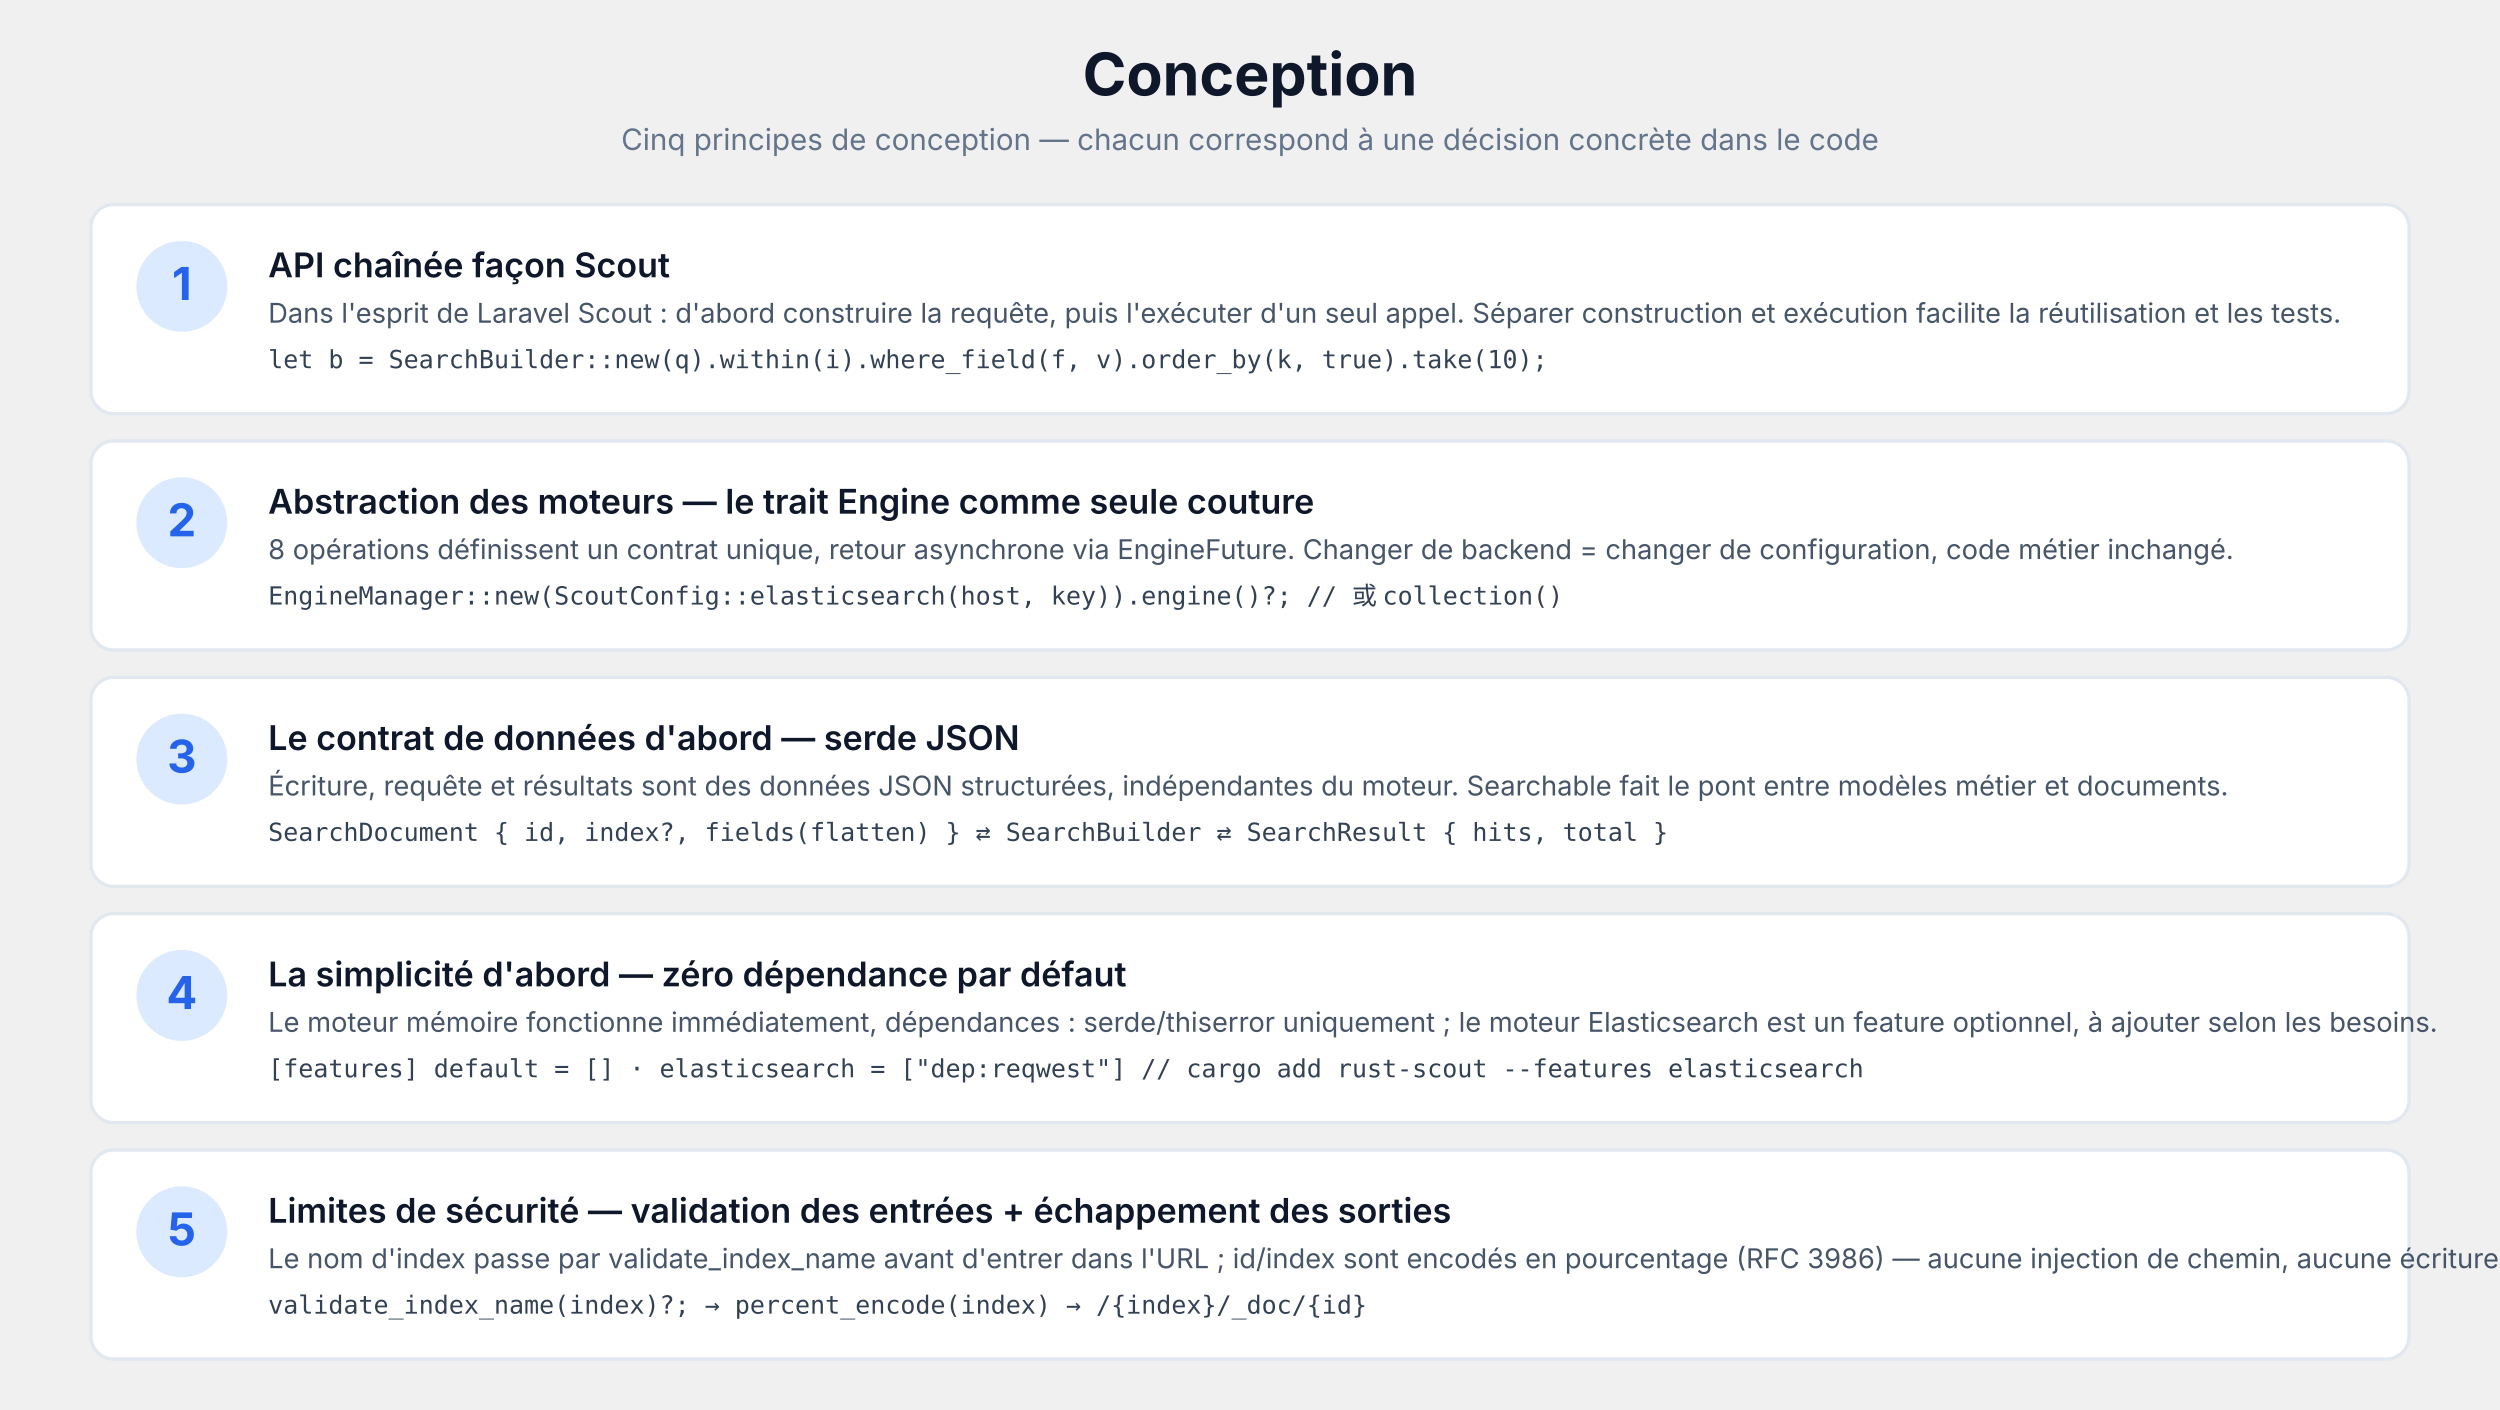
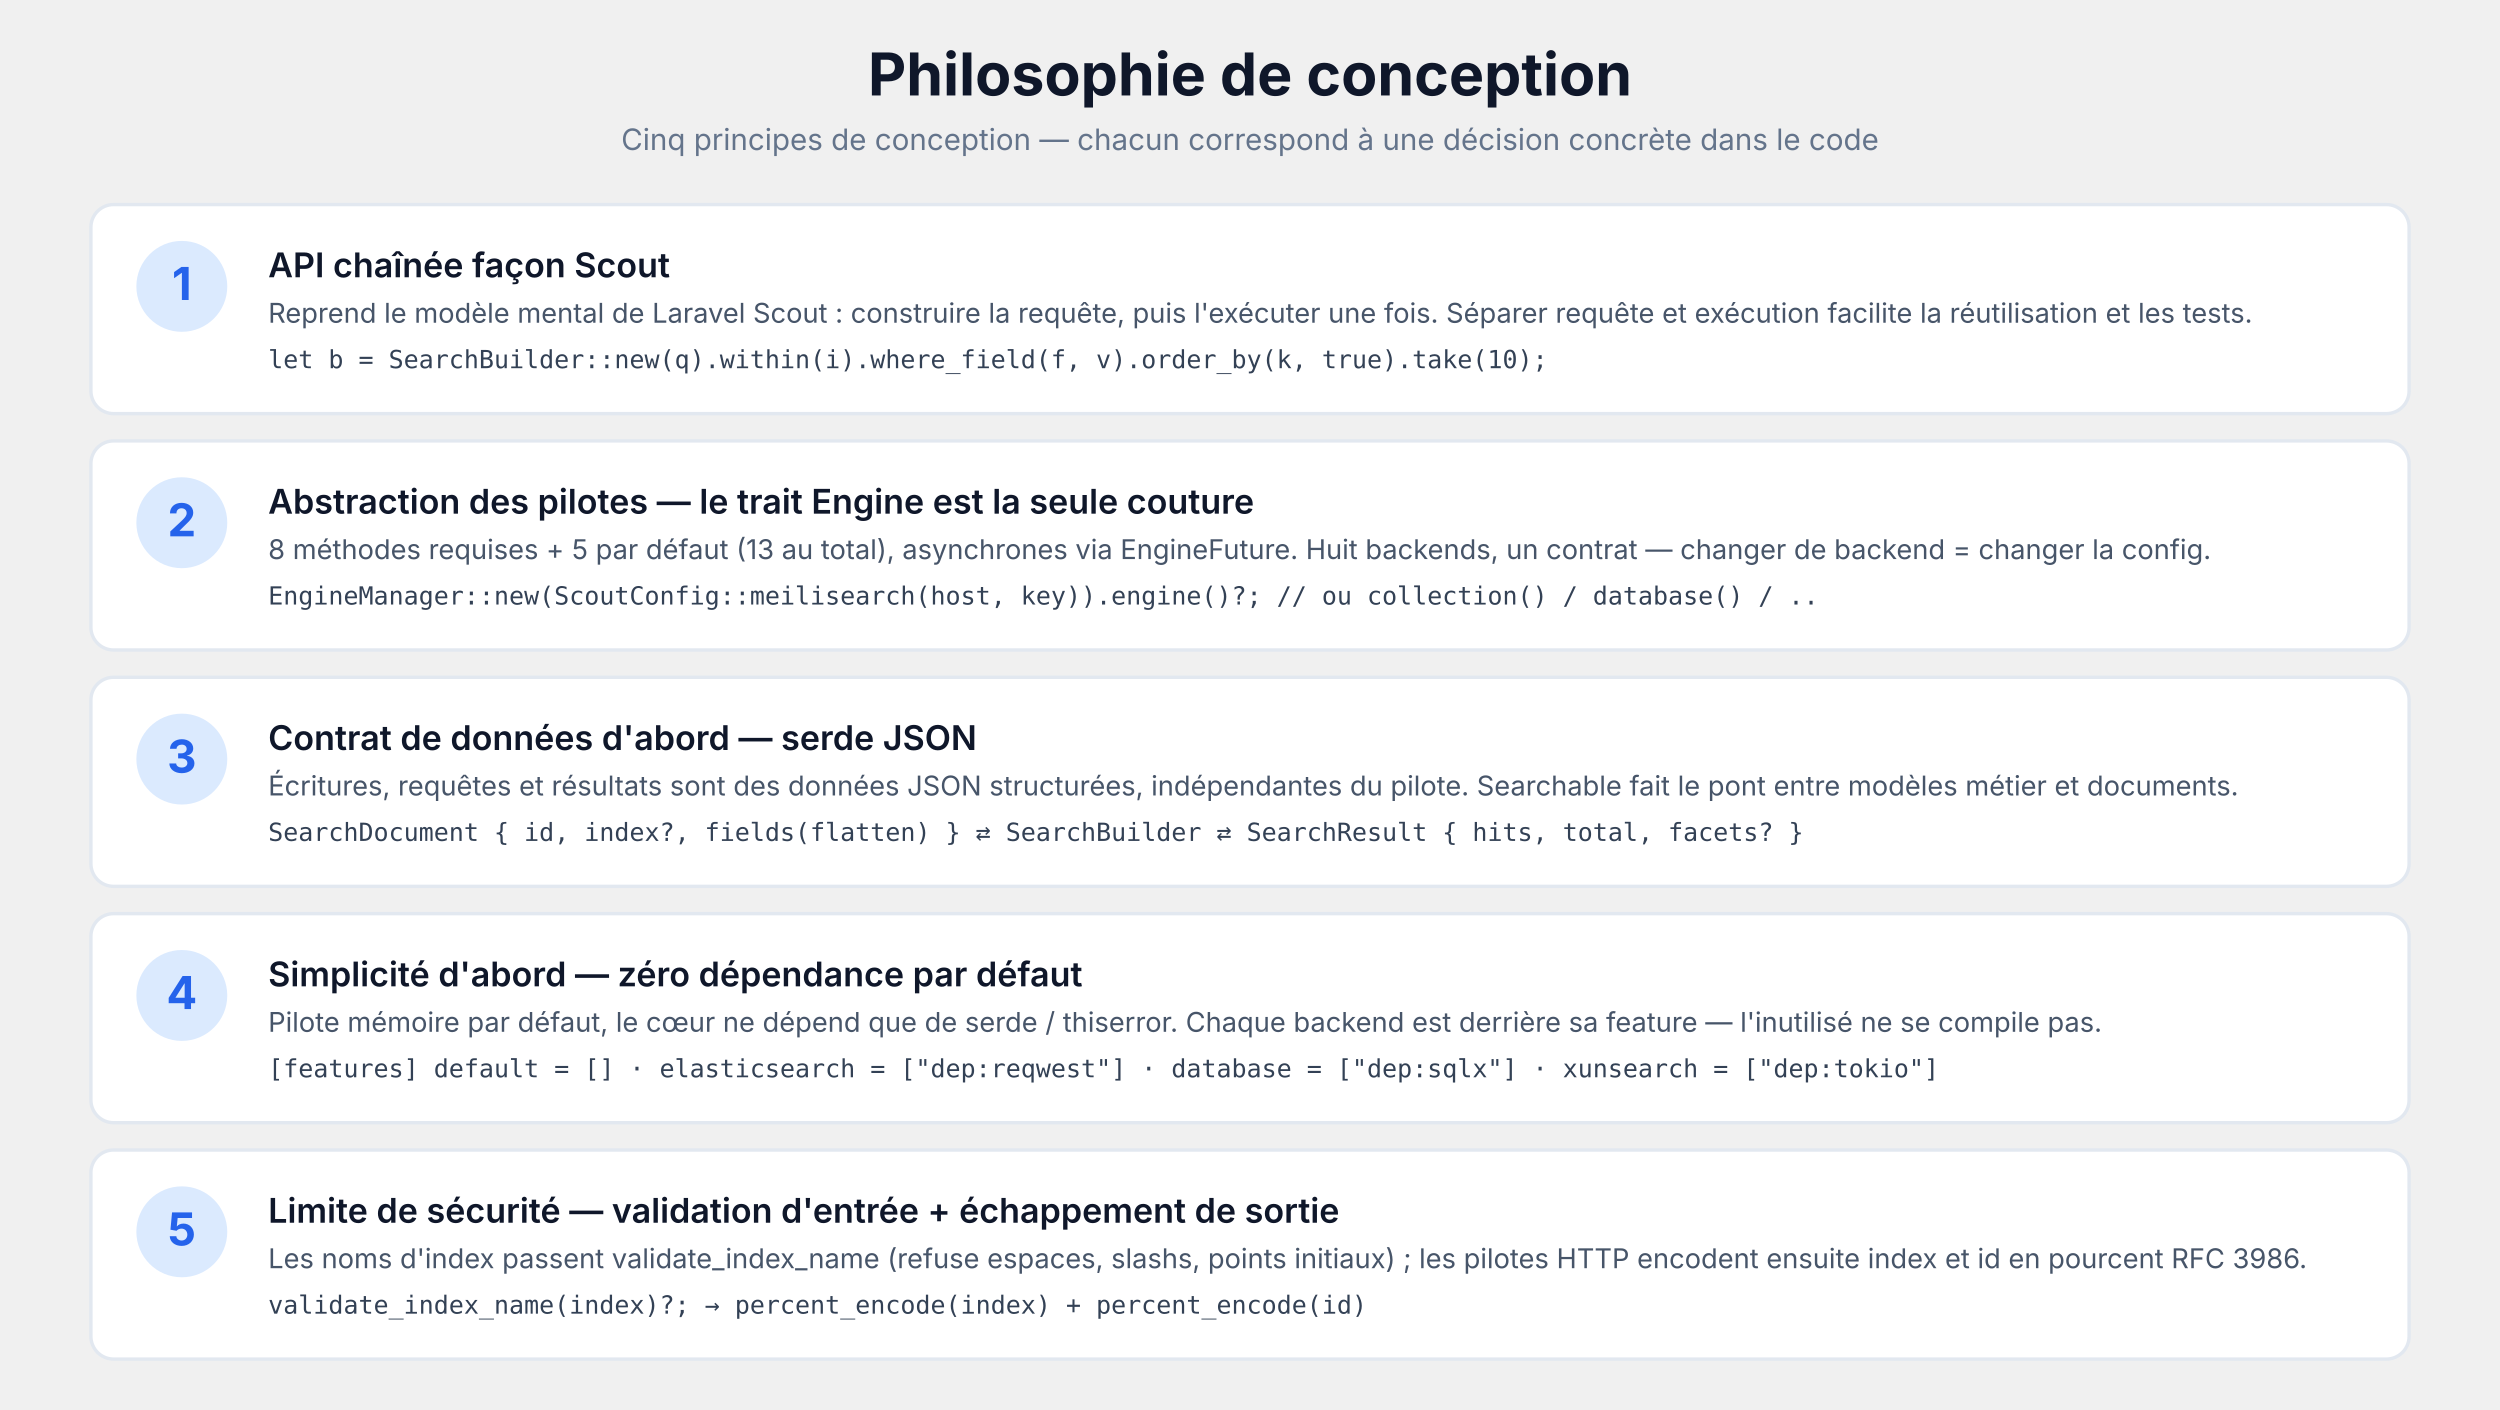
<svg xmlns="http://www.w3.org/2000/svg" viewBox="0 0 1100 620" font-family="system-ui, -apple-system, 'Segoe UI', sans-serif">
  <defs>
    <style>
      .title { font-size: 26px; font-weight: 700; fill: #0f172a; }
      .sub   { font-size: 13px; fill: #64748b; }
      .card  { fill: #ffffff; stroke: #e2e8f0; stroke-width: 1.5; rx: 10; }
      .num   { font-size: 20px; font-weight: 700; fill: #2563eb; }
      .name  { font-size: 15px; font-weight: 600; fill: #0f172a; }
      .desc  { font-size: 12px; fill: #475569; }
      .code  { font-size: 11px; fill: #334155; font-family: ui-monospace, SFMono-Regular, Menlo, monospace; }
      .rule  { fill: #dbeafe; }
    </style>
  </defs>
-   <text x="550" y="42" text-anchor="middle" class="title">Conception</text>
+   <text x="550" y="42" text-anchor="middle" class="title">Philosophie de conception</text>
  <text x="550" y="66" text-anchor="middle" class="sub">Cinq principes de conception — chacun correspond à une décision concrète dans le code</text>
  <rect x="40" y="90" width="1020" height="92" class="card" />
  <rect x="60" y="106" width="40" height="40" rx="20" class="rule" />
  <text x="80" y="132" text-anchor="middle" class="num">1</text>
  <text x="118" y="122" class="name">API chaînée façon Scout</text>
-   <text x="118" y="142" class="desc">Dans l'esprit de Laravel Scout : d'abord construire la requête, puis l'exécuter d'un seul appel. Séparer construction et exécution facilite la réutilisation et les tests.</text>
+   <text x="118" y="142" class="desc">Reprend le modèle mental de Laravel Scout : construire la requête, puis l'exécuter une fois. Séparer requête et exécution facilite la réutilisation et les tests.</text>
  <text x="118" y="162" class="code">let b = SearchBuilder::new(q).within(i).where_field(f, v).order_by(k, true).take(10);</text>
  <rect x="40" y="194" width="1020" height="92" class="card" />
  <rect x="60" y="210" width="40" height="40" rx="20" class="rule" />
  <text x="80" y="236" text-anchor="middle" class="num">2</text>
-   <text x="118" y="226" class="name">Abstraction des moteurs — le trait Engine comme seule couture</text>
-   <text x="118" y="246" class="desc">8 opérations définissent un contrat unique, retour asynchrone via EngineFuture. Changer de backend = changer de configuration, code métier inchangé.</text>
-   <text x="118" y="266" class="code">EngineManager::new(ScoutConfig::elasticsearch(host, key)).engine()?;  // 或 collection()</text>
+   <text x="118" y="226" class="name">Abstraction des pilotes — le trait Engine est la seule couture</text>
+   <text x="118" y="246" class="desc">8 méthodes requises + 5 par défaut (13 au total), asynchrones via EngineFuture. Huit backends, un contrat — changer de backend = changer la config.</text>
+   <text x="118" y="266" class="code">EngineManager::new(ScoutConfig::meilisearch(host, key)).engine()?;  // ou collection() / database() / ..</text>
  <rect x="40" y="298" width="1020" height="92" class="card" />
  <rect x="60" y="314" width="40" height="40" rx="20" class="rule" />
  <text x="80" y="340" text-anchor="middle" class="num">3</text>
-   <text x="118" y="330" class="name">Le contrat de données d'abord — serde JSON</text>
-   <text x="118" y="350" class="desc">Écriture, requête et résultats sont des données JSON structurées, indépendantes du moteur. Searchable fait le pont entre modèles métier et documents.</text>
-   <text x="118" y="370" class="code">SearchDocument { id, index?, fields(flatten) } ⇄ SearchBuilder ⇄ SearchResult { hits, total }</text>
+   <text x="118" y="330" class="name">Contrat de données d'abord — serde JSON</text>
+   <text x="118" y="350" class="desc">Écritures, requêtes et résultats sont des données JSON structurées, indépendantes du pilote. Searchable fait le pont entre modèles métier et documents.</text>
+   <text x="118" y="370" class="code">SearchDocument { id, index?, fields(flatten) } ⇄ SearchBuilder ⇄ SearchResult { hits, total, facets? }</text>
  <rect x="40" y="402" width="1020" height="92" class="card" />
  <rect x="60" y="418" width="40" height="40" rx="20" class="rule" />
  <text x="80" y="444" text-anchor="middle" class="num">4</text>
-   <text x="118" y="434" class="name">La simplicité d'abord — zéro dépendance par défaut</text>
-   <text x="118" y="454" class="desc">Le moteur mémoire fonctionne immédiatement, dépendances : serde/thiserror uniquement ; le moteur Elasticsearch est un feature optionnel, à ajouter selon les besoins.</text>
-   <text x="118" y="474" class="code">[features] default = [] · elasticsearch = ["dep:reqwest"]   // cargo add rust-scout --features elasticsearch</text>
+   <text x="118" y="434" class="name">Simplicité d'abord — zéro dépendance par défaut</text>
+   <text x="118" y="454" class="desc">Pilote mémoire par défaut, le cœur ne dépend que de serde / thiserror. Chaque backend est derrière sa feature — l'inutilisé ne se compile pas.</text>
+   <text x="118" y="474" class="code">[features] default = [] · elasticsearch = ["dep:reqwest"] · database = ["dep:sqlx"] · xunsearch = ["dep:tokio"]</text>
  <rect x="40" y="506" width="1020" height="92" class="card" />
  <rect x="60" y="522" width="40" height="40" rx="20" class="rule" />
  <text x="80" y="548" text-anchor="middle" class="num">5</text>
-   <text x="118" y="538" class="name">Limites de sécurité — validation des entrées + échappement des sorties</text>
-   <text x="118" y="558" class="desc">Le nom d'index passe par validate_index_name avant d'entrer dans l'URL ; id/index sont encodés en pourcentage (RFC 3986) — aucune injection de chemin, aucune écriture dans un mauvais index.</text>
-   <text x="118" y="578" class="code">validate_index_name(index)?;  →  percent_encode(index) →  /{index}/_doc/{id}</text>
+   <text x="118" y="538" class="name">Limite de sécurité — validation d'entrée + échappement de sortie</text>
+   <text x="118" y="558" class="desc">Les noms d'index passent validate_index_name (refuse espaces, slashs, points initiaux) ; les pilotes HTTP encodent ensuite index et id en pourcent RFC 3986.</text>
+   <text x="118" y="578" class="code">validate_index_name(index)?;  →  percent_encode(index) + percent_encode(id)</text>
</svg>
